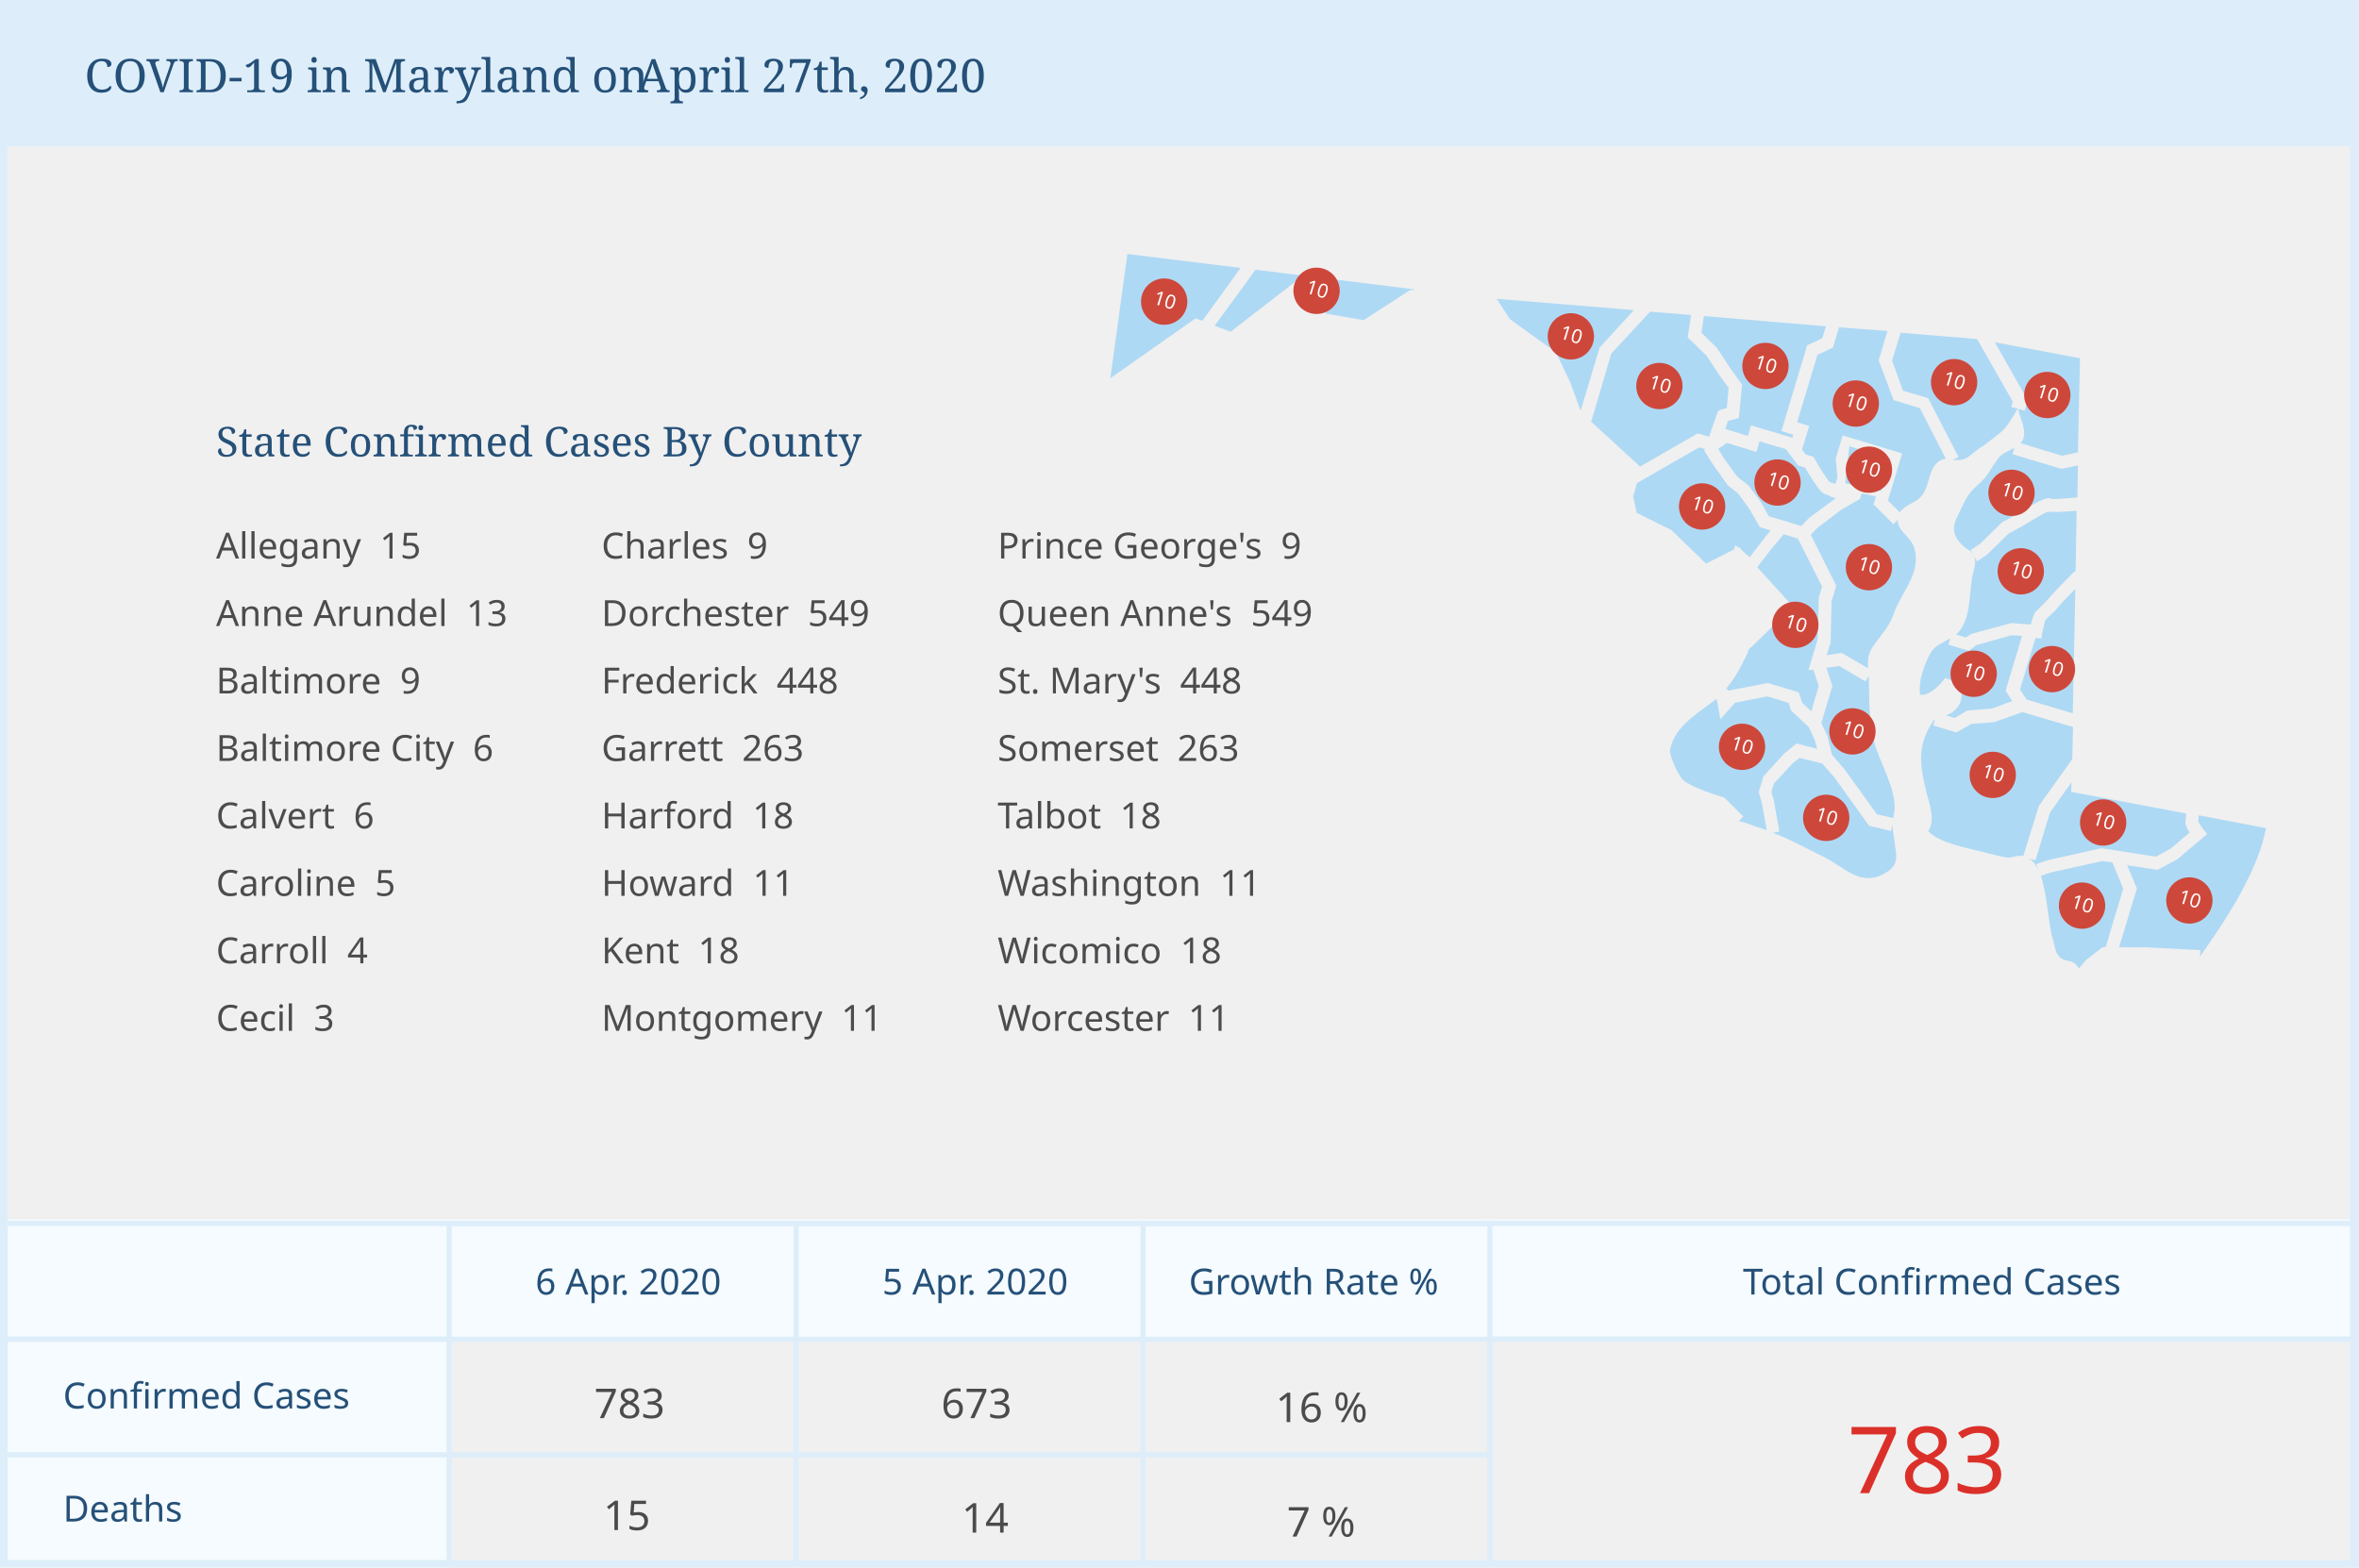
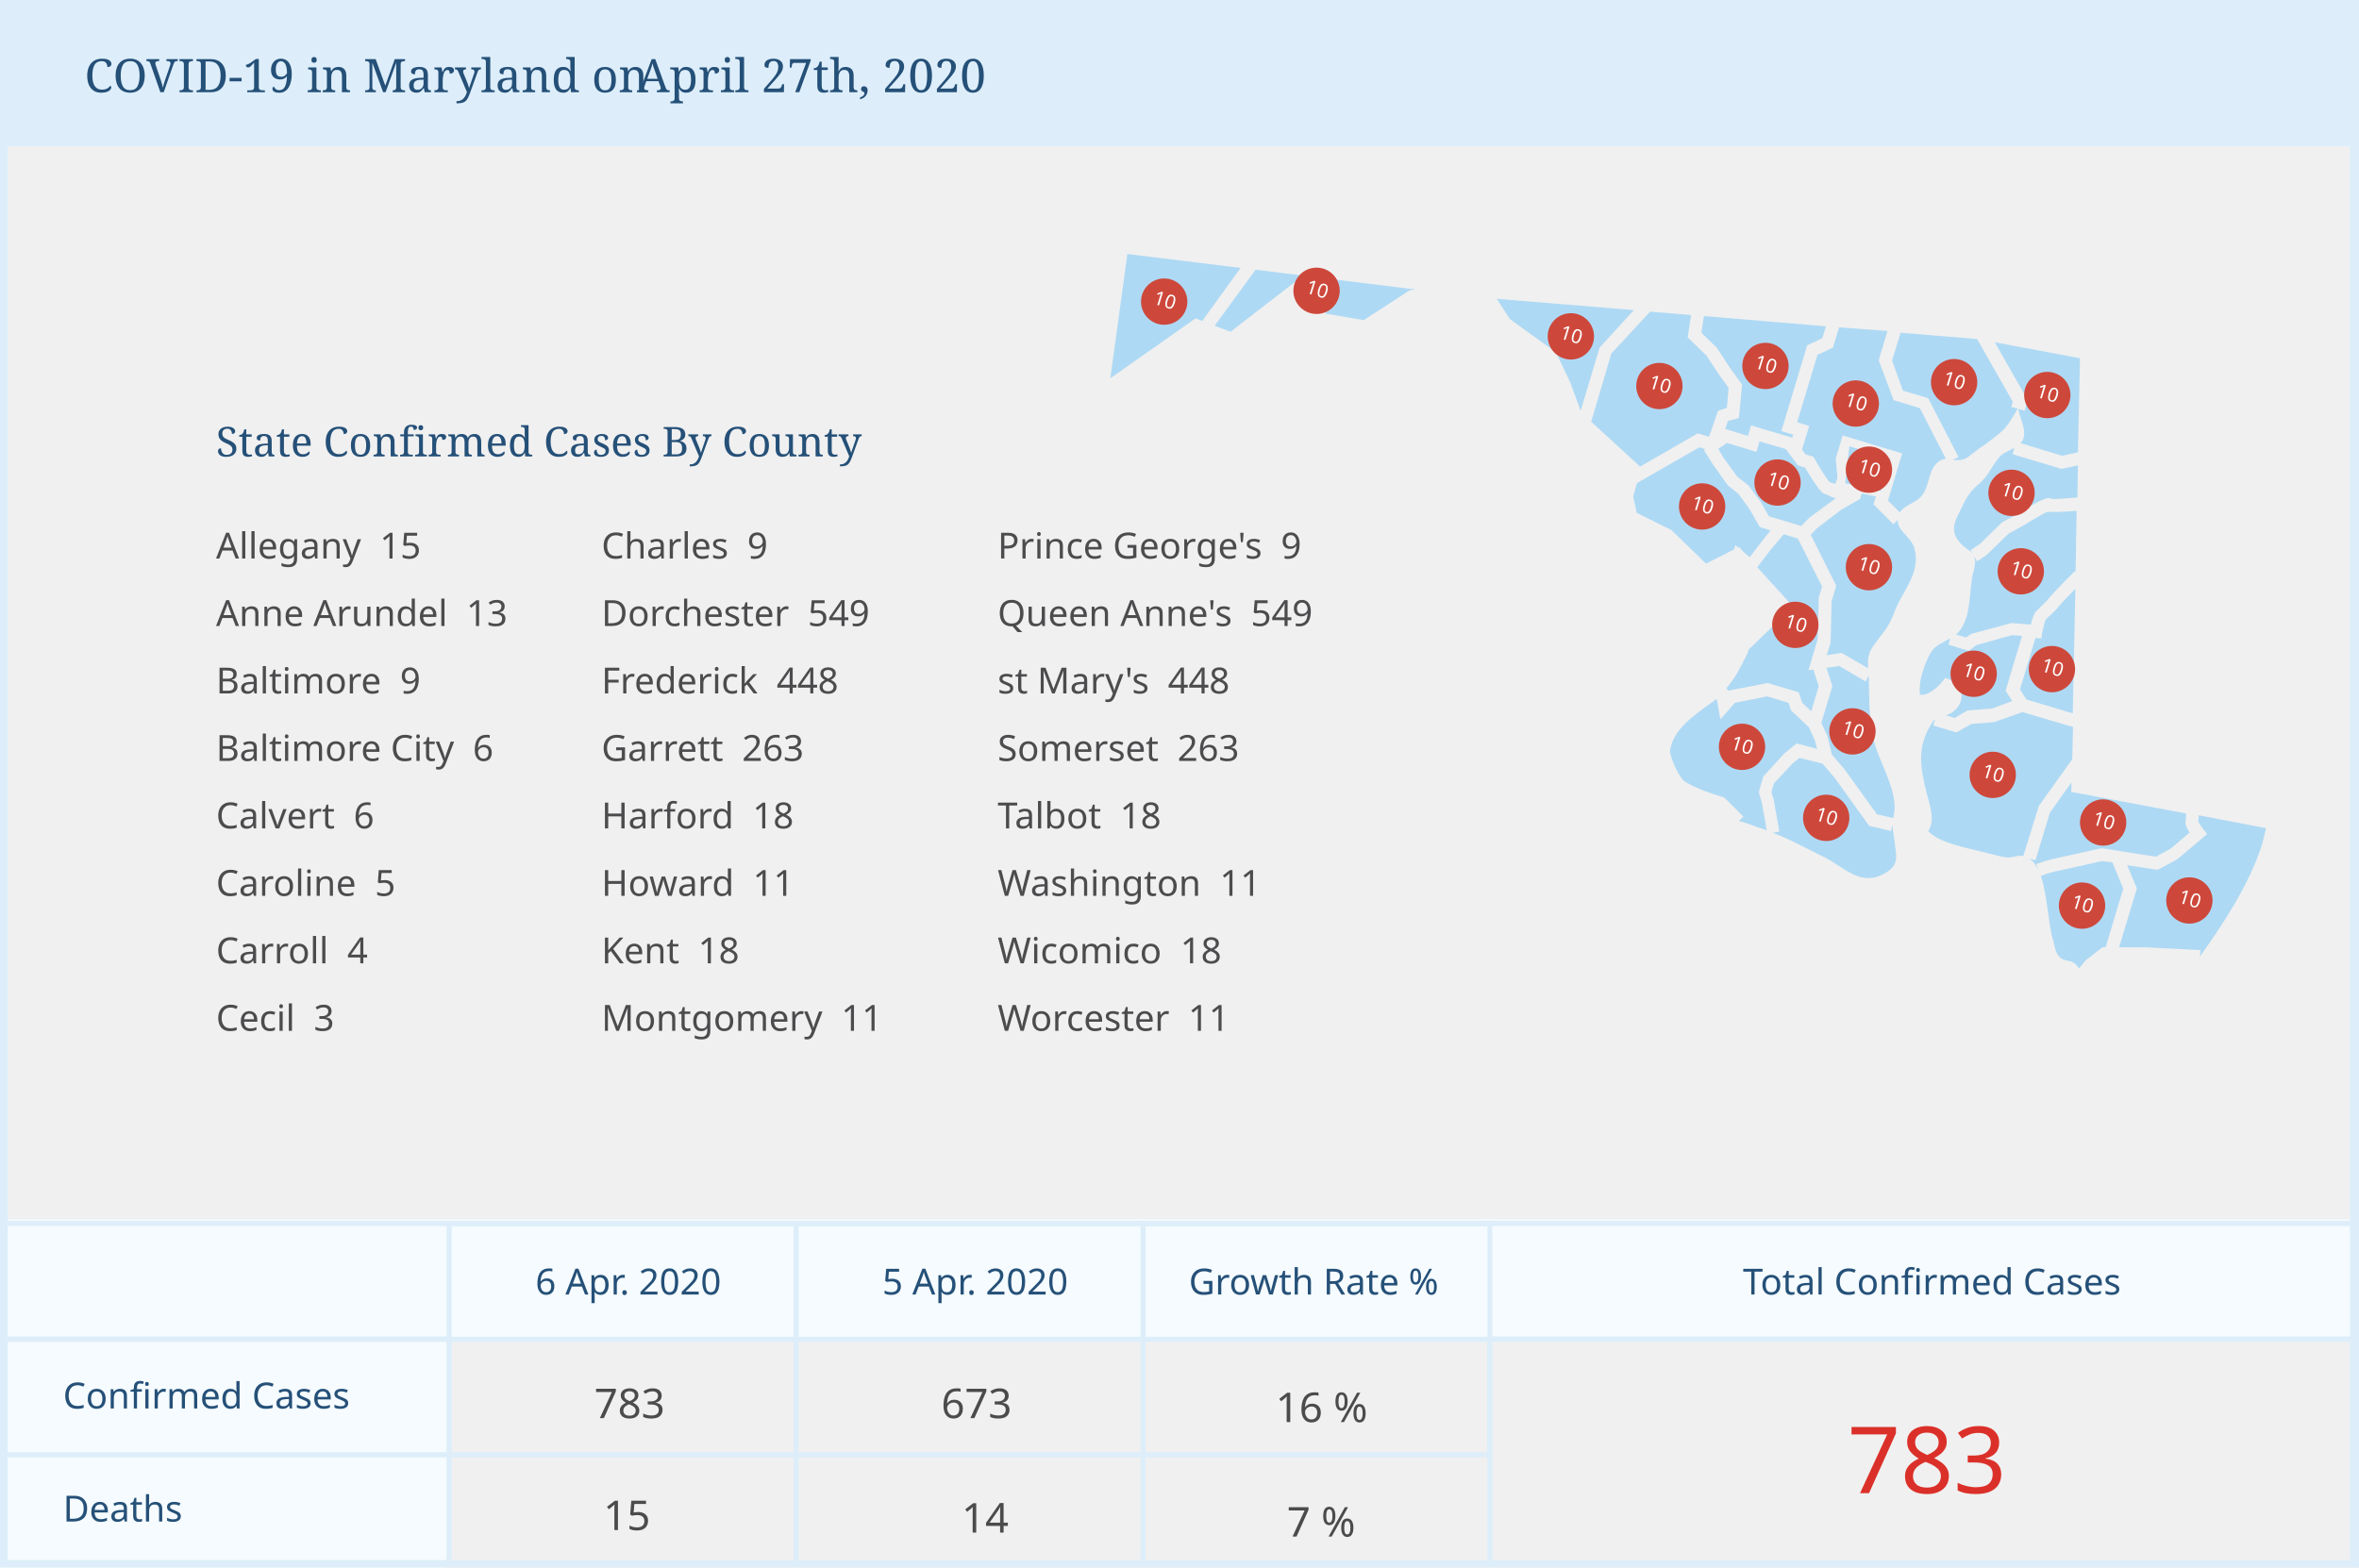
<svg xmlns="http://www.w3.org/2000/svg" version="1.1" id="Layer_1" x="0px" y="0px" viewBox="0 0 916.5 609.2" style="enable-background:new 0 0 916.5 609.2;" xml:space="preserve">
  <style type="text/css">
	.st0{fill:#F5FBFE;}
	.st1{fill:#DDEEFA;}
	.st2{fill:#255078;}
	.st3{font-family:'Georgia';}
	.st4{font-size:18px;}
	.st5{font-size:16px;}
	.st6{fill:#4C4B4D;}
	.st7{font-family:'ArialMT';}
	.st8{font-size:14px;}
	.st9{letter-spacing:14;}
	.st10{letter-spacing:21;}
	.st11{fill:#AED9F4;}
	.st12{fill:#CD483B;}
	.st13{fill:#FFFFFF;}
	.st14{font-size:7.566px;}
	.st15{fill:#4C4B4C;}
	.st16{fill:#DB3029;}
	.st17{font-size:36px;}
	.st18{fill:none;}
</style>
  <g id="Texts">
    <polygon id="blue_bg" class="st0" points="0,473.8 0,510.8 0,520.4 0,609.2 173.5,609.2 173.5,520.4 915,520.4 915,473.8  " />
    <path id="line_bg" class="st1" d="M916.5,0H0l0,0v474.4v2v42.9v2v42.9v2v42.9l0,0h579.8l0,0H913l0,0h3.5V0z M913,56.8v417.6H578.4   l-0.6-0.3v0.3H443.6l-0.6-0.3v0.3H3V56.8H913z M913,476.4v42.9H579.8v-42.9H913z M445.1,519.4v-42.9h132.8v42.9H445.1z    M577.8,521.4v42.9H445.1v-42.9H577.8z M310.3,519.4v-42.9h132.8v42.9H310.3z M443.1,521.4v42.9H310.3v-42.9H443.1z M175.5,519.4   v-42.9h132.8v42.9H175.5z M308.3,521.4v42.9H175.5v-42.9H308.3z M173.5,476.4v42.9H3v-42.9H173.5z M173.5,521.4v42.9H3v-42.9H173.5   z M3,566.3h170.5v39.9H3V566.3z M175.5,566.3h132.8v39.9H175.5V566.3z M310.3,566.3h132.8v39.9H310.3V566.3z M445.1,566.3h132.8   v39.9H445.1V566.3z M579.8,521.4H913v84.8H579.8V521.4z" />
    <text id="title" transform="matrix(1 0 0 1 32.8483 35.8372)" class="st2 st3 st4">COVID-19 in Maryland on</text>
    <text id="date" transform="matrix(1 0 0 1 247.4693 35.8372)" class="st2 st3 st4">April 27th, 2020</text>
    <text id="confirmed" transform="matrix(1 0 0 1 83.939 177.364)" class="st2 st3 st5">State Confirmed Cases By County</text>
    <text transform="matrix(1 0 0 1 83.9389 217.0293)" class="st6 st7 st8">Allegany  15</text>
    <text transform="matrix(1 0 0 1 83.9387 243.2451)" class="st6 st7 st8">Anne Arundel  13</text>
    <text transform="matrix(1 0 0 1 83.9387 269.4607)" class="st6 st7 st8">Baltimore  9</text>
    <text transform="matrix(1 0 0 1 83.9387 295.6753)" class="st6 st7 st8">Baltimore City  6</text>
    <text transform="matrix(1 0 0 1 178.9527 295.6753)" class="st6 st7 st8 st9"> </text>
    <text transform="matrix(1 0 0 1 83.9387 321.8911)" class="st6 st7 st8">Calvert  6</text>
    <text transform="matrix(1 0 0 1 198.3527 321.8911)" class="st6 st7 st8"> </text>
    <text transform="matrix(1 0 0 1 83.9387 348.1067)" class="st6 st7 st8">Caroline  5</text>
    <text transform="matrix(1 0 0 1 192.9527 348.1067)" class="st6 st7 st8"> </text>
    <text transform="matrix(1 0 0 1 83.9387 374.3213)" class="st6 st7 st8">Carroll  4</text>
    <text transform="matrix(1 0 0 1 83.9387 400.5377)" class="st6 st7 st8">Cecil  3</text>
    <text transform="matrix(1 0 0 1 173.4527 400.5377)" class="st6 st7 st8 st10"> </text>
-     <text id="Yuma_53_x09__1_" transform="matrix(1 0 0 1 233.6728 217.0293)" class="st6 st7 st8">Charles  9</text>
+     <text transform="matrix(1 0 0 1 233.6728 217.0293)" class="st6 st7 st8">Charles  9</text>
    <text transform="matrix(1 0 0 1 233.6728 243.2446)" class="st6 st7 st8">Dorchester  549</text>
    <text transform="matrix(1 0 0 1 233.6725 269.4597)" class="st6 st7 st8">Frederick  448</text>
    <text transform="matrix(1 0 0 1 233.6727 295.6743)" class="st6 st7 st8">Garrett  263</text>
    <text transform="matrix(1 0 0 1 233.6727 321.8901)" class="st6 st7 st8">Harford  18</text>
    <text transform="matrix(1 0 0 1 233.6727 348.1055)" class="st6 st7 st8">Howard  11</text>
    <text transform="matrix(1 0 0 1 233.6727 374.3208)" class="st6 st7 st8">Kent  18</text>
    <text transform="matrix(1 0 0 1 233.6727 400.5377)" class="st6 st7 st8">Montgomery  11</text>
-     <text id="Yuma_53_x09__2_" transform="matrix(1 0 0 1 387.5759 217.0293)" class="st6 st7 st8">Prince George's  9</text>
+     <text transform="matrix(1 0 0 1 387.5759 217.0293)" class="st6 st7 st8">Prince George's  9</text>
    <text transform="matrix(1 0 0 1 387.5759 243.2444)" class="st6 st7 st8">Queen Anne's  549</text>
-     <text transform="matrix(1 0 0 1 387.5757 269.4595)" class="st6 st7 st8">St. Mary's  448</text>
+     <text transform="matrix(1 0 0 1 387.5757 269.4595)" class="st6 st7 st8">st Mary's  448</text>
    <text transform="matrix(1 0 0 1 387.5758 295.6743)" class="st6 st7 st8">Somerset  263</text>
    <text transform="matrix(1 0 0 1 387.5758 321.8899)" class="st6 st7 st8">Talbot  18</text>
    <text transform="matrix(1 0 0 1 387.5758 348.105)" class="st6 st7 st8">Washington  11</text>
    <text transform="matrix(1 0 0 1 387.5758 374.3213)" class="st6 st7 st8">Wicomico  18</text>
    <text transform="matrix(1 0 0 1 387.5758 400.538)" class="st6 st7 st8">Worcester  11</text>
  </g>
  <g id="Counties">
    <polygon id="carroll" class="st11" points="661,129.3 667,135.1 672.2,143.1 676.8,149.4 675.6,162.4 671.3,163.6 670.3,166.7    679.1,169.4 680.3,165.3 696.3,170.1 696.7,168.9 692.1,167.5 702.1,134.2 708,131.4 709.4,126.8 662,122.8  " />
    <path id="howard" class="st11" d="M683.6,171.5l-1.2,4.1l-11.5-3.5l-3.3,2.3v0.1l2,3.4l5.4,7.4l4.3,3.3l4.8,6.5l3.1,5.5l12.6,3.8   l3.1-3.2l9.8-7.2l0.6-0.4c-1-0.2-2-0.6-3.1-1.2c-0.4-0.2-0.9-0.4-1.1-0.4c-0.8-0.2-2.1-0.6-7.8-10.3l-2.7-0.8l-4.8-6.4L683.6,171.5   L683.6,171.5z" />
    <path id="talbot" class="st11" d="M757,277.6c-0.4,0.2-0.7,0.2-1.1,0.3l3.5,1.1l4.9-2.9l9.7-0.8l7.8-2.9l-2.6-4l6.4-21.3l-4-0.3   l-13.8,3.9l-2.9,2.2l-7.9-2.4l0.7-2.5c-4.9,3-6.7,2.7-9.3,9.1c-1.8,4.5-2.9,8.1-2.5,12.8c3.2,0.8,8.1-3.7,9.7-6.4   C764.2,265.3,763.8,274.6,757,277.6z" />
    <path id="charles" class="st11" d="M693.2,292.8l4.8-3.9l8,2.1l-0.9-3.3l-2.3-5.1l-7-6.6l-0.9-2.9l-8.3-2.5l-12.6,2.5l-5.6,6.4   l-1.4-7.7l-0.3-0.1c-0.6,0.4-0.9,0.8-1.6,1.2c-7.8,5.6-15.1,10.8-16.3,18.8c-0.1,2,2.8,8.9,5,11.3c1,1.1,5.8,3.8,14.5,6.4l1.6,0.5   l7.4,7.4l-1.8,1.8c2.5,0.3,5.8,1.9,7.5,2.4c1.1,0.3,2.3,0.7,3.4,1.1l-1.9-10.7l-1.2-4.1l1.8-6.1L693.2,292.8z" />
    <path id="cecil" class="st11" d="M785,172.2l16.1,4.9l6-1.3l0.2,0.1l0.8-36.7L775,133l12.8,22.5l-1.2,4.1l-2.5-0.7   c0.6,3.9,3.8,8.6,1.5,12.6C785.3,171.7,785.1,172,785,172.2z" />
    <path id="prince_george_x27_s" class="st11" d="M678.3,255.1c-2.1,4.2-4.3,8.6-7.7,12.5l0.5,0.2l0.2,0.6l15.5-3l12,3.6l1.4,4.1   l3.5,3.3l2.9-9.8l-2.1-6.4l-1.9,0.2l3.6-12l0.4-16.2l1.3-4.3l-9.4-18.6l-5.5-1.7l-4.9,5.8l-5.4,7l13.9,15.3l-17.3,16.8   C679.1,253.5,678.8,254.3,678.3,255.1z" />
    <polygon id="montgomery" class="st11" points="683.7,204.8 679.7,197.8 675.4,191.9 671.2,188.5 665.6,180.6 662.1,175.1    662.4,174.5 660.2,173.8 636,187.7 634.5,192.9 635.9,199.3 649.4,206 662.8,219 673.7,213.5 674.2,211.8 675.3,212.8 675.7,212.6    677.6,214.7 679.8,216.5 684.4,210.5 687.9,206.1  " />
    <path id="anne_arundel" class="st11" d="M735.8,238.3c3-8.5,10.8-15.5,7.9-25.5c-1.3-4.2-6.6-6.5-6.4-10.8l-1.7,1.7l-7.7-7.7   l0.9-3.1l-5.5-1.2l-0.7,2.2l-7.3,4.2l-9.3,7.1l-2.5,2.6l9.9,19.8l-1.8,6l-0.4,16.2l-1.5,4.8l5.8-0.9l10.3,6   c-0.2-3.8-0.2-5.9,2.8-9.8C731.8,245.5,733.9,243.6,735.8,238.3z" />
-     <path id="baltimore" class="st11" d="M714.5,127.2l-2.4,7.9l-6,2.8l-7.9,26.2l4.7,1.4l-2.8,9.2l1.4,1.9l3,0.9l0.5,0.8   c2,3.6,4.8,7.9,5.8,9c0.3,0.1,0.7,0.3,1.1,0.4c0.3,0.1,0.7,0.3,1.1,0.4c0.2-0.8,0.6-1.7,0.9-2.3l-0.7-7.6l2.7-9l23.1,7l-5.5,18.3   l4.6,4.6c1.8-2.8,5.9-3.6,8.1-6c3.3-3.5,2.8-8.9,5.6-12.4c1.4-1.7,2.7-2.3,4.2-2.4l-10.1-19.7l-10.2-3.1l-5.8-15.5l3.4-11.4   L714.5,127.2z" />
+     <path id="baltimore_county" class="st11" d="M714.5,127.2l-2.4,7.9l-6,2.8l-7.9,26.2l4.7,1.4l-2.8,9.2l1.4,1.9l3,0.9l0.5,0.8   c2,3.6,4.8,7.9,5.8,9c0.3,0.1,0.7,0.3,1.1,0.4c0.3,0.1,0.7,0.3,1.1,0.4c0.2-0.8,0.6-1.7,0.9-2.3l-0.7-7.6l2.7-9l23.1,7l-5.5,18.3   l4.6,4.6c1.8-2.8,5.9-3.6,8.1-6c3.3-3.5,2.8-8.9,5.6-12.4c1.4-1.7,2.7-2.3,4.2-2.4l-10.1-19.7l-10.2-3.1l-5.8-15.5l3.4-11.4   L714.5,127.2z" />
    <path id="caroline" class="st11" d="M799.6,235.9c-0.9,1.3-2.3,2.4-3.4,3.5c-0.6,0.5-1.1,1-1.5,1.5c-0.2,0.4-0.8,2.8-1.3,5   l-0.3,2.2l-2.3-0.2l-6,20l2.5,3.9l18,5.4l1-48.4C803.3,231.8,800.3,235,799.6,235.9z" />
    <path id="baltimore_city" class="st11" d="M718.5,173.4l-1.6,14.4l13.9,3l3.7-12.4C729.6,176.8,718.5,173.4,718.5,173.4z" />
    <path id="wicomico" class="st11" d="M843.4,329.7l7.3-6.2c-2.1-3.2-1.7-4.5-1.5-5c0.1-0.3,0-1.2,0.1-2.4l-44.6-8.4l0.1-3.7   l-8.4,11.8l-5.6,18.5l-2.5-0.7c1.7,1,2.9,2.8,3.9,4.9l-1.1-2.7c0.1-0.1,3-1.1,5.9-1.9c2.8-0.6,19-4.2,19-4.2l0.5-0.1l21.1,3.3   L843.4,329.7z" />
    <path id="dorchester" class="st11" d="M785.7,276.7l-10.9,3.9l-8.9,0.7l-5.8,3.3l-9-2.7l0.7-2.4c-0.6,0.4-1,1-1.7,2.2   c-5.4,9-4,16.4-1.7,26c1.1,4.5,3.7,11.2,0.7,15.2c4.2,4.7,14.9,6.5,21,8.1c2.8,0.6,6.5,1.8,9.5,2.2c2.3,0.2,4-1,6.5-0.6l6-19.4   l13-18.2l0.3-12.5L785.7,276.7L785.7,276.7z" />
    <path id="somerset" class="st11" d="M816.6,334.6c-2.6,0.6-16,3.6-18.5,4.1c-2.5,0.6-5.1,1.6-5.2,1.7c2.6,7.7,2.9,19,4.7,24.7   c0.7,2.2,0.8,5.1,2.6,6.8c1.5,1.6,4.1,1.1,5.8,2.4c0.8,0.7,1.3,1.3,1.7,2l2.7-3.2l6.4-5l1.3-0.1l6.8-22.7l-4.2-10.2L816.6,334.6z" />
    <path id="kent" class="st11" d="M806.9,180.9l-6,1.3l-19-5.7l0.7-2.5c-2,1.2-4.5,2-5.9,3.7c-3,3.6-4.1,7-7.6,10.1   c-3.9,3.3-5.1,5.4-7.3,10.1c-1.6,3.4-4.2,7.3-1.4,11.6c2.5,3.7,5.1,4.1,6.5,6l-1.3-1.7l3.7-2.5l8.6-8.4l6.4-3.4   c9.6-6.3,11.8-6.4,12.9-5.6c1.3,0.1,5.4-0.2,9.9-0.6l0.2-12.3L806.9,180.9z" />
-     <path id="st._mary_x27_s" class="st11" d="M735.2,320.4l-0.5,2.5l-8.5-2L712.6,302l-4.6-5.3l-8.9-2.2l-2.6,2.1l-7.3,7.8l-1,3.4   l0.9,2.9l2.2,12.4l-2.5,0.5c6.8,2.6,12.6,5.9,19,9c8.3,3.8,14.4,12,23.8,7.1c5.7-2.9,5.5-5.9,4.6-11.5   C736,325.2,735.3,323.3,735.2,320.4z" />
+     <path id="st_mary_x27_s" class="st11" d="M735.2,320.4l-0.5,2.5l-8.5-2L712.6,302l-4.6-5.3l-8.9-2.2l-2.6,2.1l-7.3,7.8l-1,3.4   l0.9,2.9l2.2,12.4l-2.5,0.5c6.8,2.6,12.6,5.9,19,9c8.3,3.8,14.4,12,23.8,7.1c5.7-2.9,5.5-5.9,4.6-11.5   C736,325.2,735.3,323.3,735.2,320.4z" />
    <path id="queen_anne_x27_s" class="st11" d="M805.6,222.4l0.5-0.3l0.3-0.2l0.4-23.4c-7.1,0.5-9.9,0.6-11.2,0.3   c-1.4,0.6-5.7,3-9,5.1l-6.3,3.5l-8.3,8.1l-3.8,2.6l-1.4-2.1c0.7,1.2,0.8,2.9-0.1,6.2c-2.1,8-0.3,18.3-6.7,24.4l3.8,1.1l2.1-1.4   l15.6-4.2l7.5,0.6c0.5-2.1,1.1-4.1,2-5.1c0.5-0.4,1-1,1.7-1.7c1-0.9,2.1-2.1,2.9-2.9C797.1,230.9,804.8,223.2,805.6,222.4z" />
    <path id="worcester_1_" class="st11" d="M854.2,316.8c0,1.1-0.1,2-0.2,2.4c0.3,0.5,1.1,1.9,2,3l1.5,1.9l-11.6,9.8l-7.6,4.1   l-11.9-1.8l3.8,9l-6.9,22.9h10.4l21.2,1.1l-0.2,2.5c8.9-12.5,18.1-26.5,23.2-40.8c1.1-2.9,1.8-6.1,2.5-9.1L854.2,316.8z" />
    <polygon id="allegany" class="st11" points="471.9,126.6 478.1,128.9 505.4,107.8 515.3,121.9 529.8,124.4 547.7,112.8 550,112.5    487.8,104.8  " />
    <polygon id="garrett" class="st11" points="431.4,146.9 431.5,146.9 464.5,123.7 467.1,124.7 482,104.1 438,98.7  " />
    <polygon id="washington" class="st11" points="586.6,124 604.5,136.9 610.1,148.7 614.1,159.6 621.5,135 634.8,120.5 581.5,116.1     " />
    <polygon id="frederick" class="st11" points="664,169.7 667.5,159.6 670.9,158.5 671.6,150.7 668.1,145.9 663,138.2 655.7,131.1    657,122.4 641.1,121.1 626,137.4 618.2,163.9 637.2,181.3 659.6,168.4  " />
    <path id="calvert" class="st11" d="M711.7,293.2l4.8,5.6l12.7,17.6l6.4,1.5c0.1-1.2,0.4-2.6,0.5-3.6c0.2-8.1-5.1-16.8-7.6-24.7   c-2.7-9.3-2.1-17.6-2.5-27l-1.2,2.2l-10.2-6l-5,0.7l2.3,7.1l-4.3,14.3l2.4,5.2L711.7,293.2z" />
    <path id="harford" class="st11" d="M775.3,169.6c4.5-3.2,6-6.5,8.6-10.8l-2.5-0.7l0.6-2l-13.9-24.4h-0.4l-29.3-2.4l-3.3,10.8   l4.2,11.7l9.8,2.9l11.8,22.9l-2.2,1.1c1.5,0.1,3.2,0.3,5.1-0.6c1-0.5,4.2-3.2,5.1-3.8C771.4,172.7,773.2,171.2,775.3,169.6z" />
  </g>
  <g id="balls">
    <ellipse id="worcester_circle" class="st12" cx="850.6" cy="349.9" rx="9" ry="9" />
    <ellipse id="somerset_circle" class="st12" cx="808.9" cy="351.9" rx="9" ry="9" />
    <ellipse id="wicomico_circle" class="st12" cx="817.1" cy="319.6" rx="9" ry="9" />
    <ellipse id="dorchester_circle" class="st12" cx="774.2" cy="301.1" rx="9" ry="9" />
-     <ellipse id="st._mary_x27_s_circle" class="st12" cx="709.5" cy="317.8" rx="9" ry="9" />
+     <ellipse id="st_mary_x27_s_circle" class="st12" cx="709.5" cy="317.8" rx="9" ry="9" />
    <ellipse id="charles_circle" class="st12" cx="676.8" cy="290.2" rx="9" ry="9" />
    <ellipse id="calvert_circle" class="st12" cx="719.7" cy="284.2" rx="9" ry="9" />
    <ellipse id="prince_george_x27_s_circle" class="st12" cx="697.5" cy="242.8" rx="9" ry="9" />
    <ellipse id="caroline_circle" class="st12" cx="797.2" cy="260" rx="9" ry="9" />
    <ellipse id="talbot_circle" class="st12" cx="766.8" cy="261.8" rx="9" ry="9" />
    <ellipse id="queen_anne_x27_s_circle" class="st12" cx="785.1" cy="222" rx="9" ry="9" />
    <ellipse id="anne_arundel_circle" class="st12" cx="726.1" cy="220.4" rx="9" ry="9" />
    <ellipse id="baltimore_city_circle" class="st12" cx="726.1" cy="182.5" rx="9" ry="9" />
    <ellipse id="kent_circle" class="st12" cx="781.5" cy="191.5" rx="9" ry="9" />
    <ellipse id="cecil_circle" class="st12" cx="795.4" cy="153.5" rx="9" ry="9" />
    <ellipse id="harford_circle" class="st12" cx="759.2" cy="148.5" rx="9" ry="9" />
-     <ellipse id="baltimore_circle" class="st12" cx="721" cy="156.8" rx="9" ry="9" />
+     <ellipse id="baltimore_county_circle" class="st12" cx="721" cy="156.8" rx="9" ry="9" />
    <ellipse id="howard_circle" class="st12" cx="690.6" cy="187.5" rx="9" ry="9" />
    <ellipse id="montgomery_circle" class="st12" cx="661.3" cy="196.8" rx="9" ry="9" />
    <ellipse id="carroll_circle" class="st12" cx="685.9" cy="142.2" rx="9" ry="9" />
    <ellipse id="frederick_circle" class="st12" cx="644.7" cy="150" rx="9" ry="9" />
    <ellipse id="washington_circle" class="st12" cx="610.3" cy="130.7" rx="9" ry="9" />
    <ellipse id="allegany_circle" class="st12" cx="511.5" cy="113" rx="9" ry="9" />
    <circle id="garrett_circle" class="st12" cx="452.3" cy="117.2" r="9" />
    <text id="worcester_numbers" transform="matrix(0.9566 0.2913 -0.2913 0.9566 845.9247 350.5837)" class="st13 st7 st14">10</text>
    <text id="somerset_numbers" transform="matrix(0.9566 0.2913 -0.2913 0.9566 804.2128 352.5178)" class="st13 st7 st14">10</text>
    <text id="wicomico_numbers" transform="matrix(0.9566 0.2913 -0.2913 0.9566 812.4885 320.1896)" class="st13 st7 st14">10</text>
    <text id="dorchester_numbers" transform="matrix(0.9566 0.2913 -0.2913 0.9566 769.5305 301.735)" class="st13 st7 st14">10</text>
-     <text id="st._mary_x27_s_numbers" transform="matrix(0.9566 0.2913 -0.2913 0.9566 704.7978 318.5004)" class="st13 st7 st14">10</text>
+     <text id="st_mary_x27_s_numbers" transform="matrix(0.9566 0.2913 -0.2913 0.9566 704.7978 318.5004)" class="st13 st7 st14">10</text>
    <text id="charles_numbers" transform="matrix(0.9566 0.2913 -0.2913 0.9566 672.0041 290.8674)" class="st13 st7 st14">10</text>
    <text id="calvert_numbers" transform="matrix(0.9566 0.2913 -0.2913 0.9566 715.0842 284.852)" class="st13 st7 st14">10</text>
    <text id="prince_george_x27_s_numbers" transform="matrix(0.9566 0.2913 -0.2913 0.9566 692.8867 243.4799)" class="st13 st7 st14">10</text>
    <text id="caroline_numbers" transform="matrix(0.9566 0.2913 -0.2913 0.9566 792.5488 260.6369)" class="st13 st7 st14">10</text>
    <text id="talbot_numbers" transform="matrix(0.9566 0.2913 -0.2913 0.9566 762.0458 262.3818)" class="st13 st7 st14">10</text>
    <text id="queen_anne_x27_s_numbers" transform="matrix(0.9566 0.2913 -0.2913 0.9566 780.4455 222.7707)" class="st13 st7 st14">10</text>
    <text id="anne_arundel_numbers" transform="matrix(0.9566 0.2913 -0.2913 0.9566 721.2868 221.0559)" class="st13 st7 st14">10</text>
    <text id="baltimore_city_numbers" transform="matrix(0.9566 0.2913 -0.2913 0.9566 721.4164 183.1923)" class="st13 st7 st14">10</text>
    <text id="kent_numbers" transform="matrix(0.9566 0.2913 -0.2913 0.9566 776.8981 192.208)" class="st13 st7 st14">10</text>
    <text id="cecil_numbers" transform="matrix(0.9566 0.2913 -0.2913 0.9566 790.6789 154.0844)" class="st13 st7 st14">10</text>
    <text id="harford_numbers" transform="matrix(0.9566 0.2913 -0.2913 0.9566 754.4072 149.1345)" class="st13 st7 st14">10</text>
-     <text id="baltimore_numbers" transform="matrix(0.9566 0.2913 -0.2913 0.9566 716.2778 157.4499)" class="st13 st7 st14">10</text>
+     <text id="baltimore_county_numbers" transform="matrix(0.9566 0.2913 -0.2913 0.9566 716.2778 157.4499)" class="st13 st7 st14">10</text>
    <text id="howard_numbers" transform="matrix(0.9566 0.2913 -0.2913 0.9566 686.0475 188.1611)" class="st13 st7 st14">10</text>
    <text id="montgomery_numbers" transform="matrix(0.9566 0.2913 -0.2913 0.9566 656.6132 197.517)" class="st13 st7 st14">10</text>
    <text id="carroll_numbers" transform="matrix(0.9566 0.2913 -0.2913 0.9566 681.1725 142.8288)" class="st13 st7 st14">10</text>
    <text id="frederick_numbers" transform="matrix(0.9566 0.2913 -0.2913 0.9566 640.1176 150.6076)" class="st13 st7 st14">10</text>
    <text id="washington_numbers" transform="matrix(0.9566 0.2913 -0.2913 0.9566 605.6103 131.3278)" class="st13 st7 st14">10</text>
    <text id="allegany_numbers" transform="matrix(0.9566 0.2913 -0.2913 0.9566 506.9108 113.655)" class="st13 st7 st14">10</text>
    <text id="garrett_numbers" transform="matrix(0.9566 0.2913 -0.2913 0.9566 447.6989 117.9147)" class="st13 st7 st14">10</text>
  </g>
  <g id="table_data">
    <text transform="matrix(1 0 0 1 24.4916 547.301)" class="st2 st7 st8">Confirmed Cases</text>
    <text transform="matrix(1 0 0 1 24.4916 591.2328)" class="st2 st7 st8">Deaths</text>
    <text id="current_date" transform="matrix(1 0 0 1 208.0213 503.0189)" class="st2 st7 st8">6 Apr. 2020</text>
    <text id="previous_date" transform="matrix(1 0 0 1 342.7995 503.0189)" class="st2 st7 st8">5 Apr. 2020</text>
    <text id="growth_rate__x25_" transform="matrix(1 0 0 1 461.8677 503.0189)" class="st2 st7 st8">Growth Rate %</text>
    <text transform="matrix(1 0 0 1 677.1427 503.0189)" class="st2 st7 st8">Total Confirmed Cases</text>
    <text id="current_сases" transform="matrix(1 0 0 1 230.8769 551.0531)" class="st15 st7 st5">783</text>
    <text id="previous_deaths" transform="matrix(1 0 0 1 373.5898 595.5326)" class="st15 st7 st5">14</text>
    <text id="current_deaths" transform="matrix(1 0 0 1 234.3972 594.553)" class="st15 st7 st5">15</text>
    <text id="total_cases" transform="matrix(1 0 0 1 717.7644 580.1963)" class="st16 st7 st17">783</text>
    <text id="previous_сases" transform="matrix(1 0 0 1 365.6772 551.0531)" class="st15 st7 st5">673</text>
    <text id="cases_growth_rate" transform="matrix(1 0 0 1 495.5903 552.5894)" class="st15 st7 st5">16 %</text>
    <text id="death_growth_rate" transform="matrix(1 0 0 1 499.9896 597.0686)" class="st15 st7 st5">7 %</text>
  </g>
  <g id="TYPES_1_">
    <g>
      <circle id="_x33__1_" class="st12" cx="811.6" cy="-63.9" r="18.9" />
      <text id="_x33__numbers_1_" transform="matrix(1 2.629936e-03 -2.629936e-03 1 795.4445 -58.7495)" class="st13 st7" style="font-size:12px;">1,000</text>
    </g>
    <g>
      <circle id="_x32__1_" class="st12" cx="763.4" cy="-63.3" r="14.4" />
      <text id="_x32__numbers_1_" transform="matrix(1 2.629918e-03 -2.629918e-03 1 751.7165 -57.9188)" class="st13 st7" style="font-size:13px;">100</text>
    </g>
    <g>
      <circle id="_x31__2_" class="st12" cx="684.3" cy="-61.3" r="7.2" />
      <text id="_x31__numbers_2_" transform="matrix(1 2.629964e-03 -2.629964e-03 1 679.1382 -57.705)" class="st13 st7" style="font-size:9px;">10</text>
    </g>
    <g>
      <circle id="_x31__1_" class="st12" cx="720.3" cy="-61.3" r="9.6" />
      <rect x="715.4" y="-65.5" transform="matrix(2.629883e-03 -1 1 2.629883e-03 779.2501 659.3946)" class="st18" width="9.6" height="9" />
      <text id="_x31__numbers_1_" transform="matrix(1 2.629909e-03 -2.629909e-03 1 714.8812 -57.6361)" class="st13 st7" style="font-size:10px;">50</text>
    </g>
    <g>
      <circle id="_x34__1_" class="st12" cx="865.8" cy="-61.3" r="23.9" />
      <text id="_x34__numbers_1_" transform="matrix(1 2.629928e-03 -2.629928e-03 1 845.5447 -56.1287)" class="st13 st7" style="font-size:13px;">25,000</text>
    </g>
  </g>
</svg>
